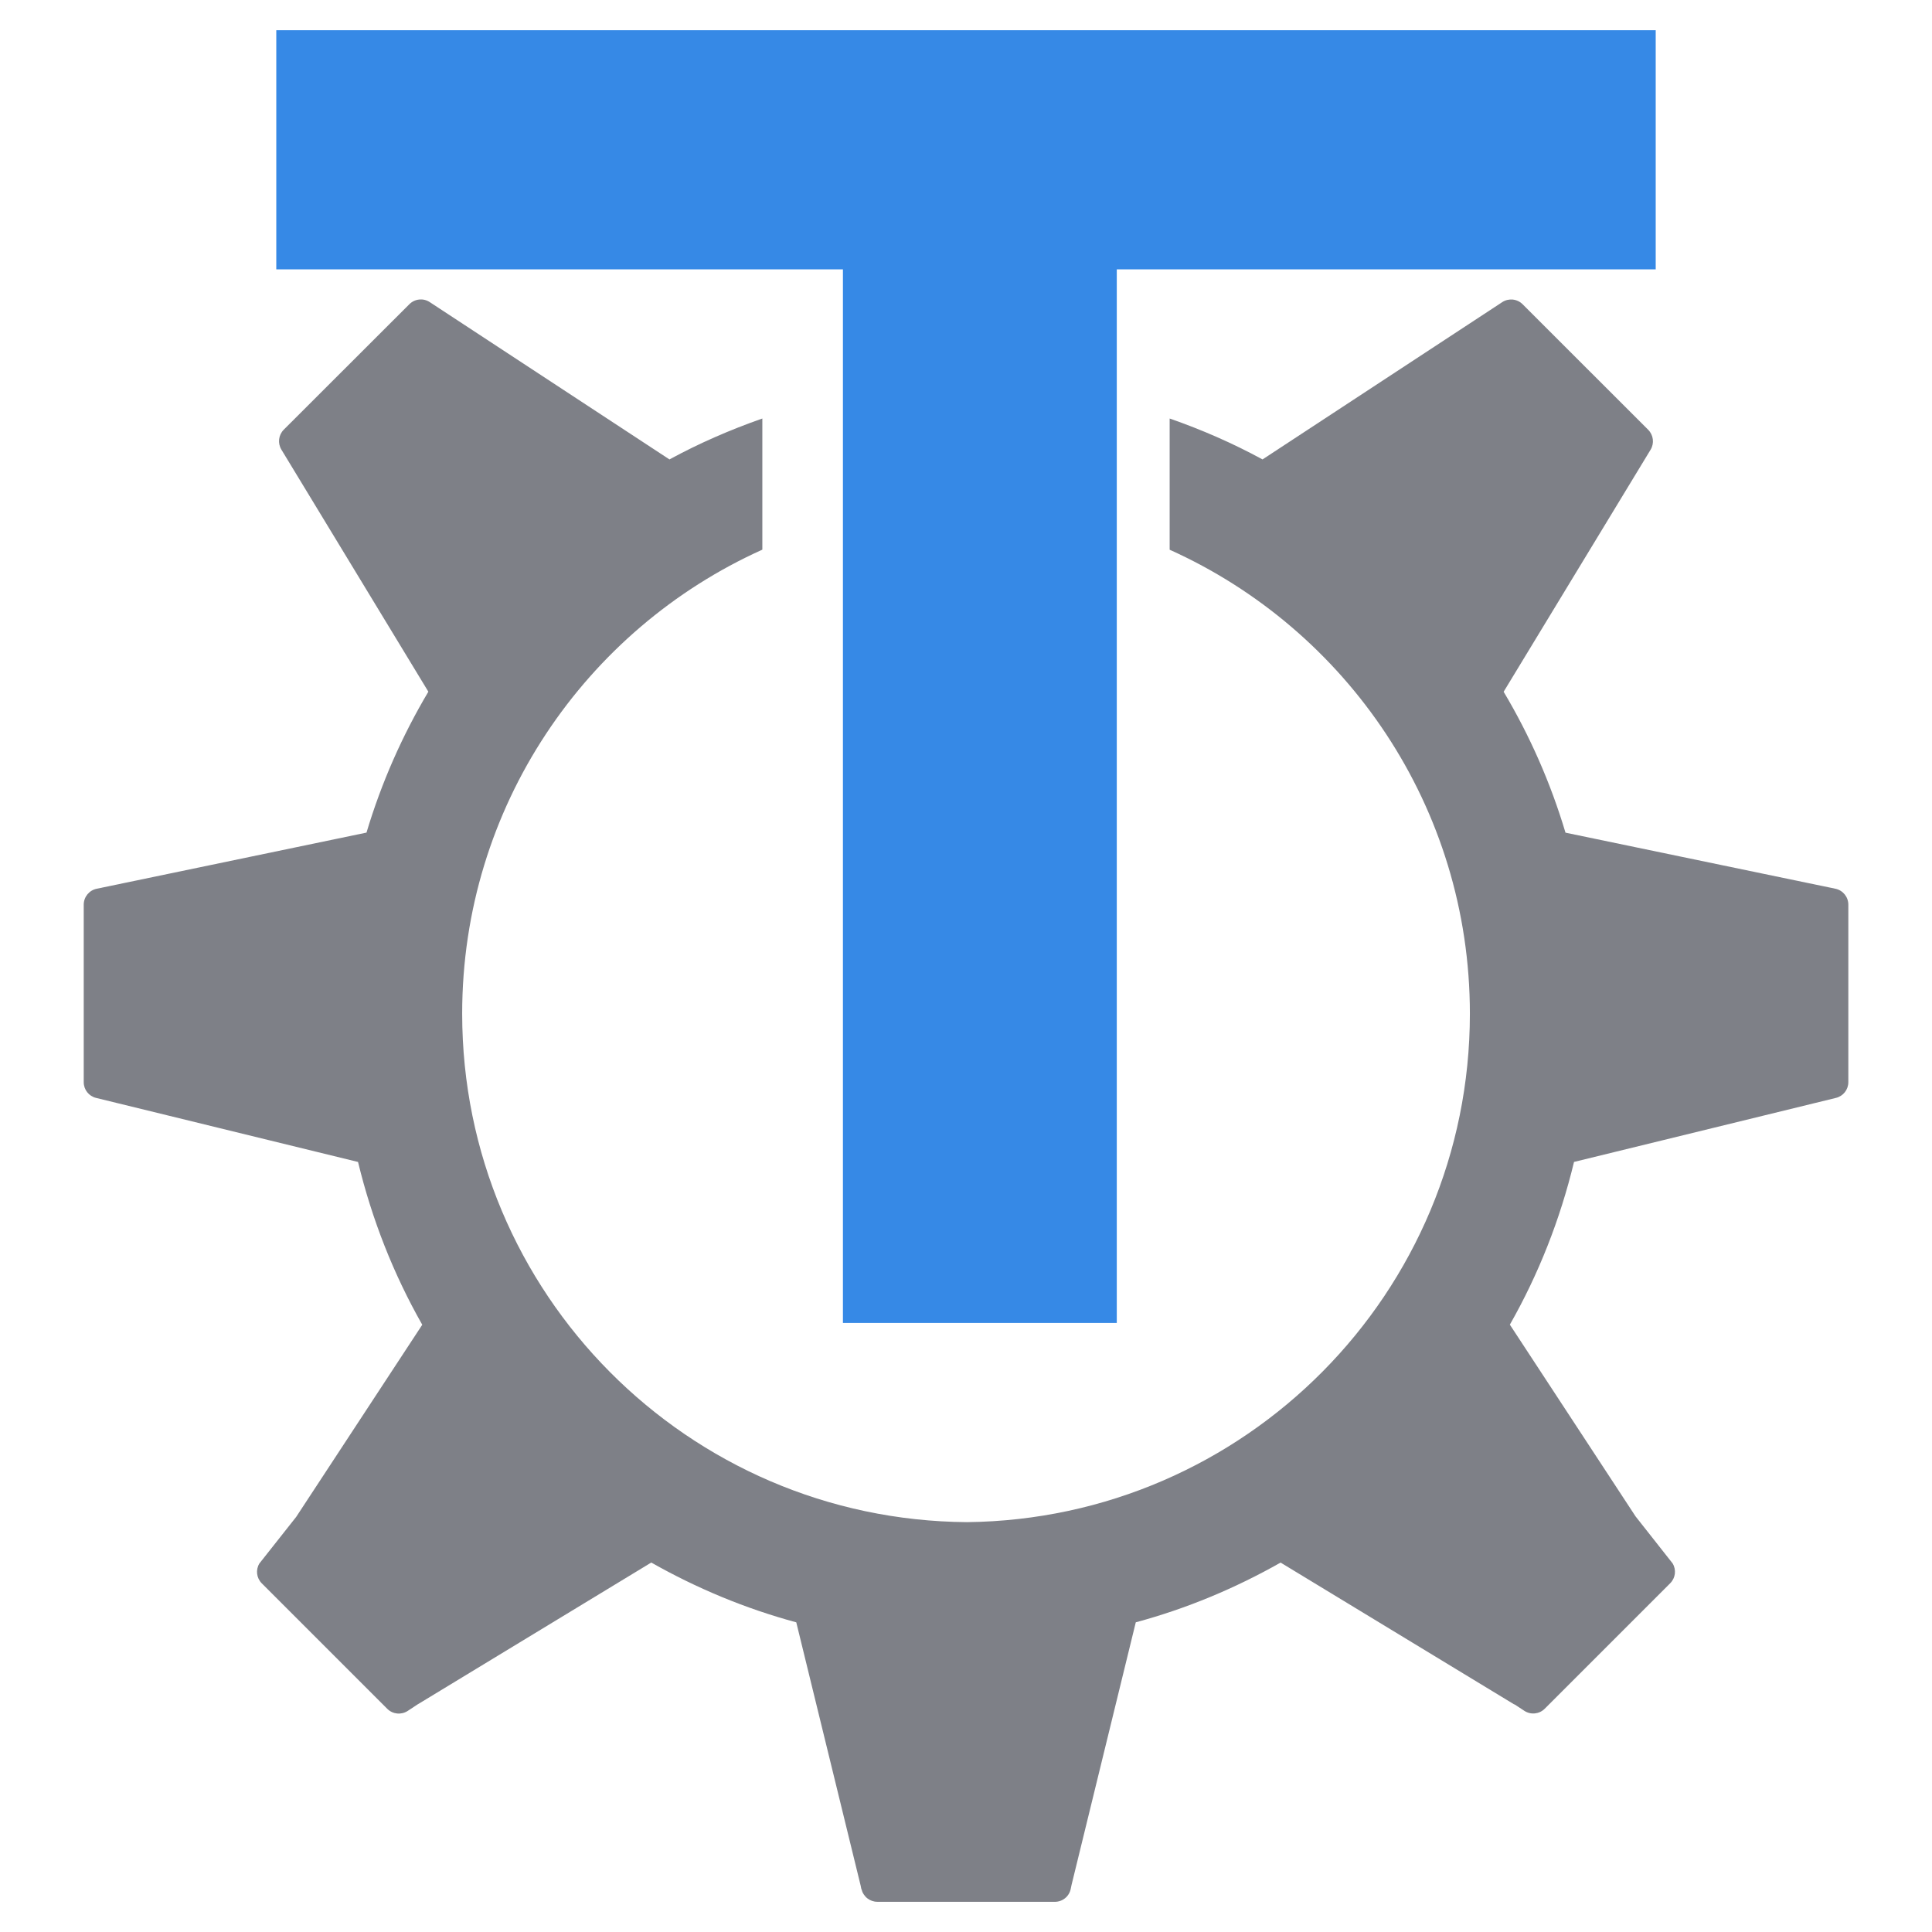
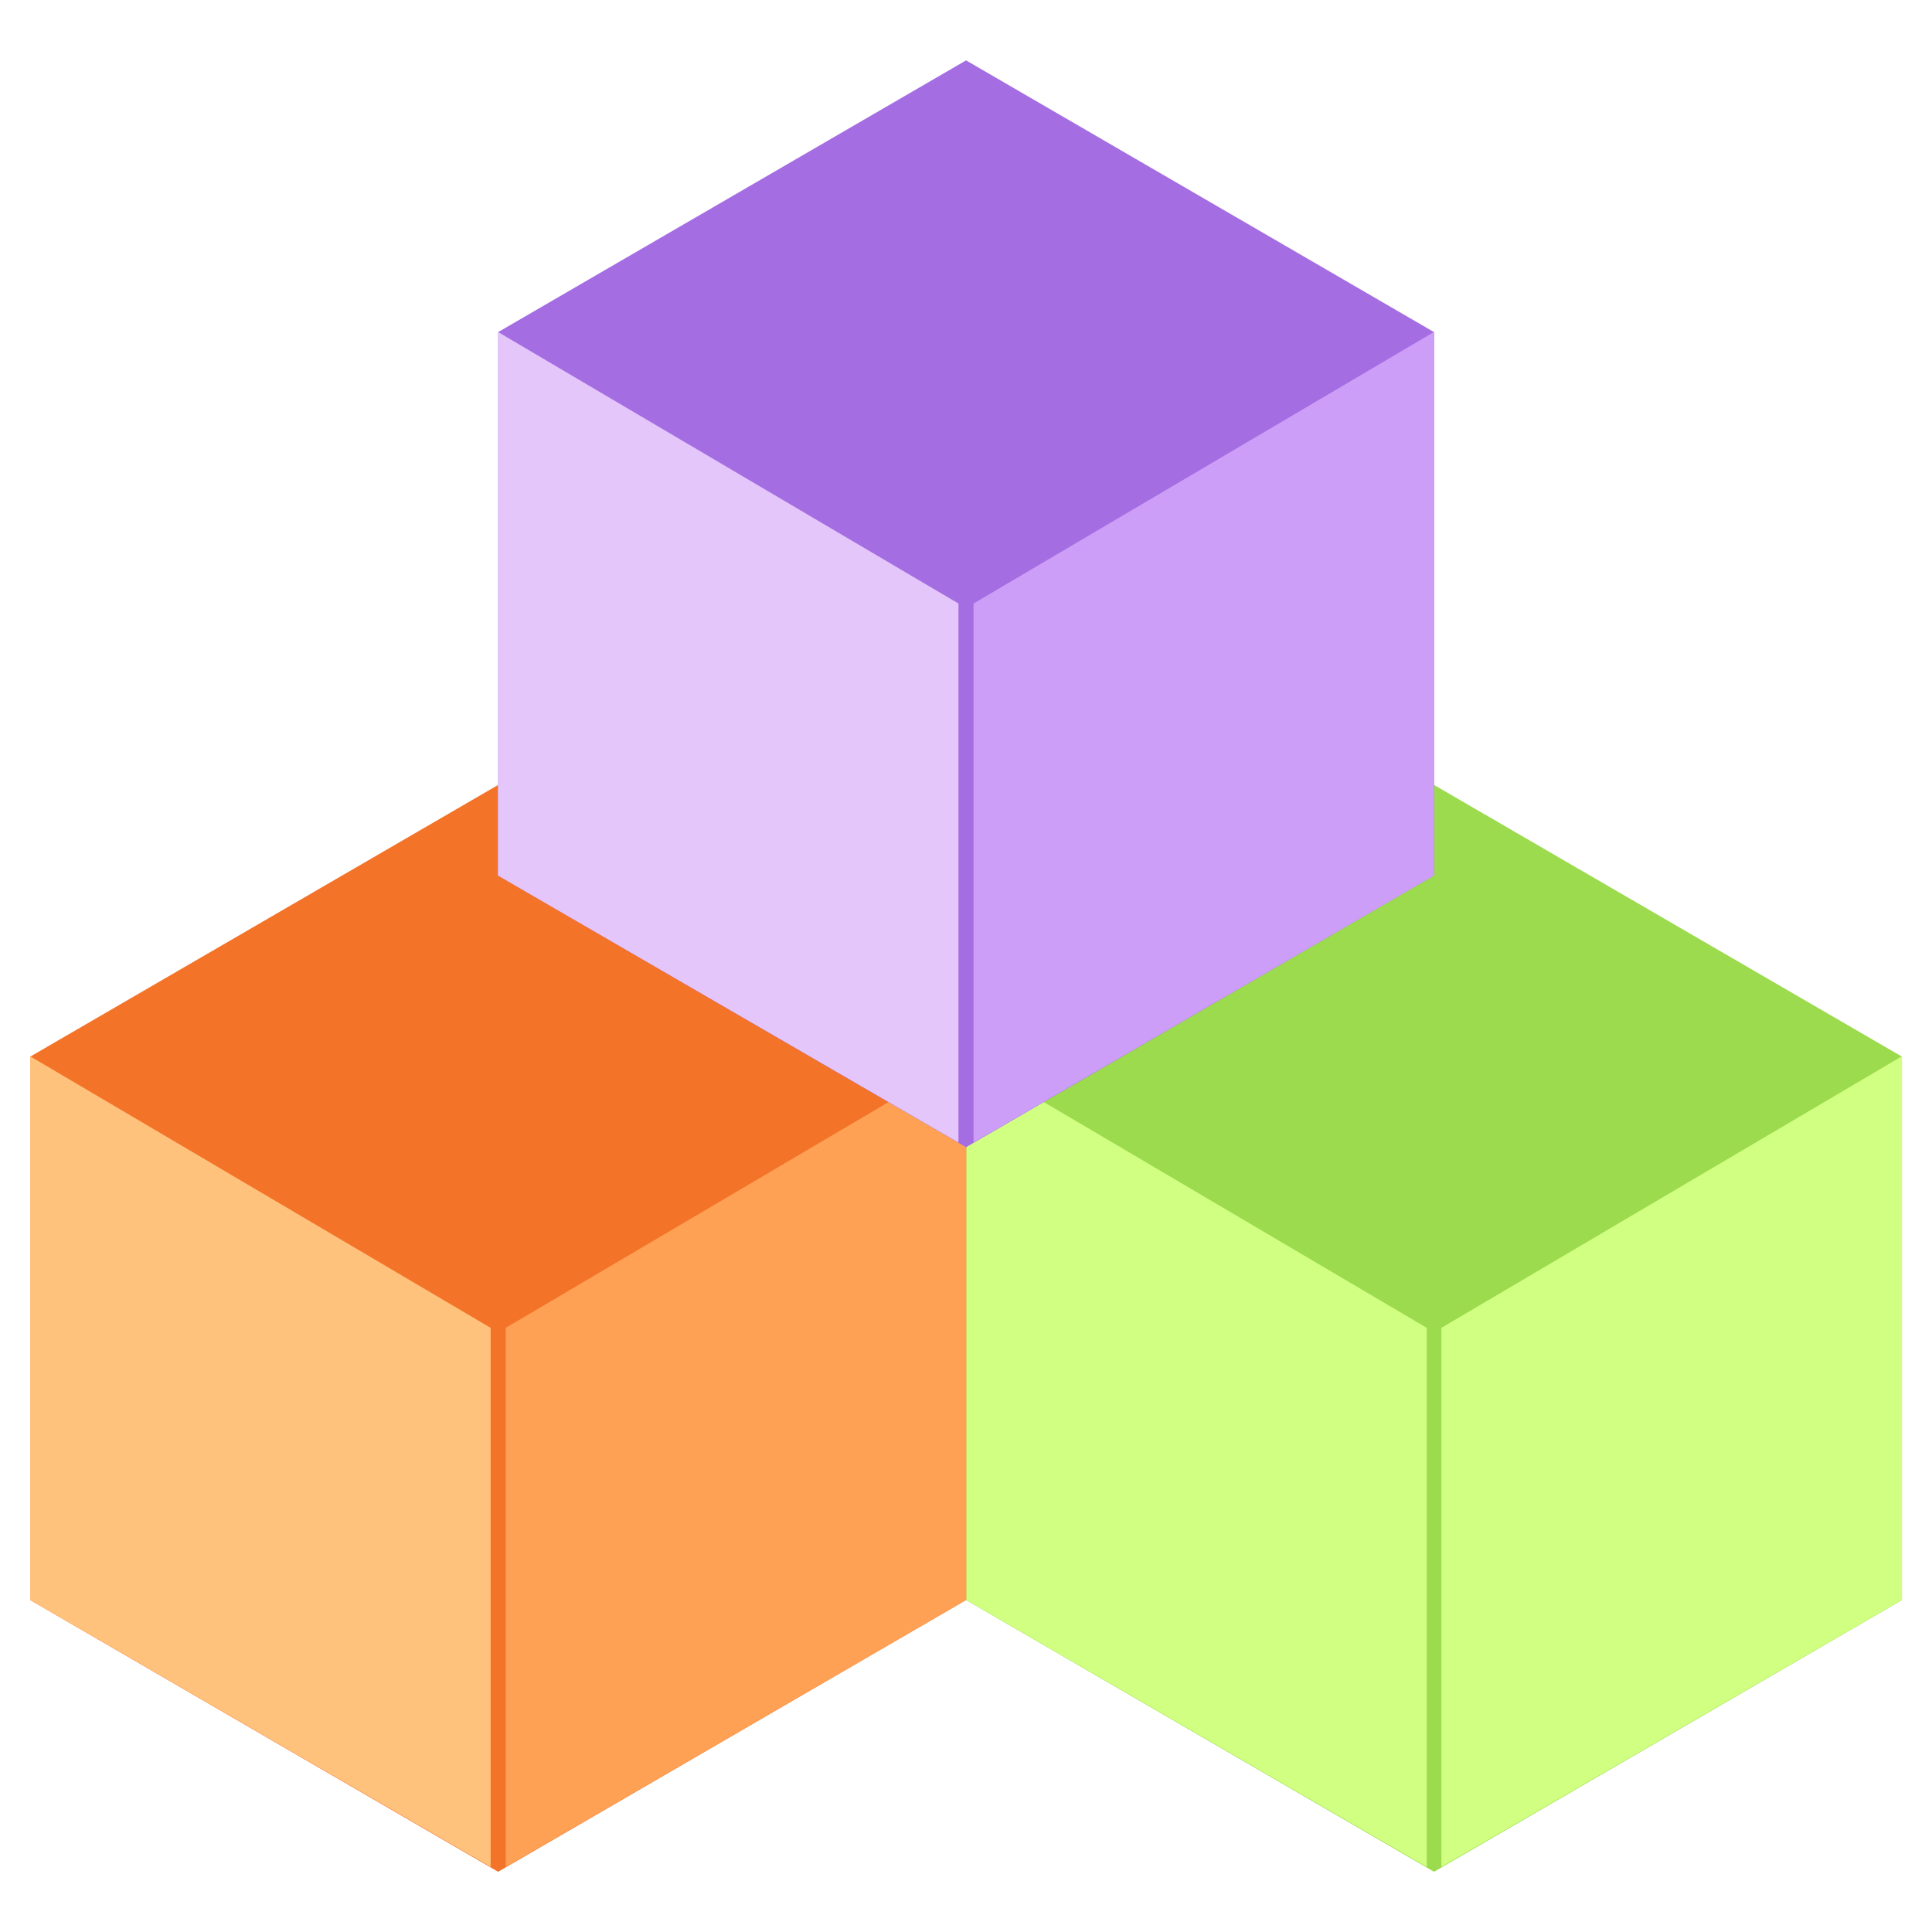
- <svg xmlns="http://www.w3.org/2000/svg" version="1.1" id="svg2" width="16" height="16" viewBox="0 0 16 16">
-   <defs id="defs6" />
-   <g id="g4585" transform="matrix(0.5313864,0,0,0.5313864,-0.5022081,-0.5021838)">
-     <path id="path5692_2_-3" d="m 7.477,5.613 v 6e-4 C 7.421,5.619 7.367,5.644 7.324,5.687 L 5.367,7.642 C 5.285,7.725 5.27,7.853 5.331,7.953 L 7.621,11.725 C 7.215,12.408 6.889,13.144 6.657,13.921 l -4.205,0.875 c -0.117,0.024 -0.202,0.128 -0.202,0.248 v 2.767 c 0,0.117 0.08,0.218 0.193,0.245 l 4.082,0.998 c 0.218,0.9 0.555,1.753 1.001,2.537 l -1.965,2.995 -0.573,0.725 c -0.061,0.1 -0.046,0.227 0.037,0.31 l 1.956,1.956 c 0.085,0.085 0.218,0.098 0.319,0.032 l 0.156,-0.103 c 0.002,-0.001 0.004,-0.001 0.006,-0.003 l 3.633,-2.206 c 0.704,0.399 1.461,0.716 2.26,0.932 l 1.003,4.102 0.01,0.05 c 6.5e-4,0.003 0.003,0.005 0.004,0.009 0.007,0.028 0.018,0.054 0.034,0.078 0.015,0.023 0.034,0.045 0.056,0.062 8.66e-4,6e-4 0.002,6e-4 0.003,0.002 0.021,0.016 0.044,0.029 0.07,0.038 0.026,0.009 0.052,0.014 0.081,0.014 8.67e-4,1.2e-5 0.002,5.99e-4 0.002,5.99e-4 h 2.767 c 0.119,-5e-6 0.223,-0.083 0.247,-0.201 l 0.013,-0.062 1.001,-4.093 c 0.798,-0.215 1.554,-0.533 2.257,-0.931 l 3.635,2.207 c 0.004,0.003 0.01,0.003 0.014,0.005 l 0.149,0.098 c 0.1,0.066 0.233,0.053 0.318,-0.032 l 1.956,-1.956 c 0.083,-0.083 0.098,-0.21 0.037,-0.31 l -0.577,-0.732 -1.959,-2.988 c 0.446,-0.784 0.783,-1.636 1,-2.536 l 4.082,-0.998 c 0.113,-0.027 0.193,-0.128 0.193,-0.245 v -2.767 c 0,-0.12 -0.085,-0.224 -0.202,-0.248 L 25.343,13.922 C 25.111,13.145 24.786,12.409 24.379,11.726 l 2.29,-3.772 c 0.061,-0.1 0.045,-0.228 -0.037,-0.311 L 24.676,5.688 c -0.042,-0.043 -0.097,-0.068 -0.153,-0.074 v -6e-4 c -0.056,-0.005 -0.115,0.007 -0.165,0.04 l -3.734,2.45 c -0.001,0.001 -0.002,0.001 -0.002,0.002 -0.461,-0.251 -0.946,-0.463 -1.448,-0.638 v 2.045 c 2.758,1.241 4.679,4.01 4.679,7.231 0,4.348 -3.501,7.876 -7.837,7.924 -4.351,-0.031 -7.868,-3.567 -7.868,-7.925 0,-3.22 1.921,-5.99 4.678,-7.231 v -2.044 c -0.502,0.176 -0.987,0.387 -1.448,0.638 -3.32e-4,-3.113e-4 -0.001,-0.001 -0.002,-0.002 L 7.642,5.653 C 7.591,5.62 7.534,5.607 7.477,5.613 Z" style="fill:#7e8087;fill-opacity:1;stroke-width:0.307" />
-     <path id="rect4544" d="M 5.251,1.416 V 5.143 H 14.082 V 21.563 h 4.268 V 5.143 h 8.399 V 1.416 Z" style="opacity:1;fill:#3689e6;fill-opacity:1;stroke:none;stroke-width:0.183;stroke-linecap:round;stroke-linejoin:miter;stroke-miterlimit:4;stroke-dasharray:none;stroke-opacity:1;paint-order:normal" />
+ <svg xmlns="http://www.w3.org/2000/svg" width="16" height="16" viewBox="0 0 4.233 4.233" version="1.1" id="svg5652">
+   <defs id="defs5646" />
+   <g id="layer1" transform="translate(-4.4504802e-7,-292.7667)">
+     <polygon points="576,187.061 540,124.708 576,62.354 648,62.354 684,124.708 648,187.061 " style="fill:#9bdb4d;stroke:none;stroke-width:9.138;stroke-miterlimit:4;stroke-dasharray:none;stroke-opacity:1" id="55-2" transform="matrix(0,0.01653646,-0.01644262,0,5.192448,285.5568)" />
+     <path style="fill:#d1ff82;stroke:none;stroke-width:0.074px;stroke-linecap:butt;stroke-linejoin:miter;stroke-opacity:1" d="m 2.117,296.272 1.009,0.585 v -1.181 l -1.009,-0.595 z" id="path6449-62-9" />
+     <path style="fill:#d1ff82;stroke:none;stroke-width:0.074px;stroke-linecap:butt;stroke-linejoin:miter;stroke-opacity:1" d="m 4.167,296.272 -1.009,0.585 v -1.181 l 1.009,-0.595 z" id="path6449-62-7-3" />
+     <polygon points="648,62.354 684,124.708 648,187.061 576,187.061 540,124.708 576,62.354 " style="fill:#f37329;stroke:none;stroke-width:9.138;stroke-miterlimit:4;stroke-dasharray:none;stroke-opacity:1" id="55-4" transform="matrix(0,0.01653646,-0.01644262,0,3.141927,285.5568)" />
+     <path style="fill:#ffc27d;stroke:none;stroke-width:0.074px;stroke-linecap:butt;stroke-linejoin:miter;stroke-opacity:1" d="m 0.066,296.272 1.009,0.585 v -1.181 l -1.009,-0.595 z" id="path6449-62-78" />
+     <path style="fill:#ffa154;stroke:none;stroke-width:0.074px;stroke-linecap:butt;stroke-linejoin:miter;stroke-opacity:1" d="m 2.117,296.272 -1.009,0.585 v -1.181 l 1.009,-0.595 z" id="path6449-62-7-4" />
+     <polygon points="684,124.708 648,187.061 576,187.061 540,124.708 576,62.354 648,62.354 " style="fill:#a56de2;stroke:none;stroke-width:9.138;stroke-miterlimit:4;stroke-dasharray:none;stroke-opacity:1" id="55" transform="matrix(0,0.01653646,-0.01644262,0,4.167189,283.9693)" />
+     <path style="fill:#e4c6fa;stroke:none;stroke-width:0.074px;stroke-linecap:butt;stroke-linejoin:miter;stroke-opacity:1" d="m 1.091,294.685 1.009,0.585 v -1.181 l -1.009,-0.595 z" id="path6449-62" />
+     <path style="fill:#cd9ef7;stroke:none;stroke-width:0.074px;stroke-linecap:butt;stroke-linejoin:miter;stroke-opacity:1" d="m 3.142,294.685 -1.009,0.585 v -1.181 l 1.009,-0.595 z" id="path6449-62-7" />
  </g>
</svg>
